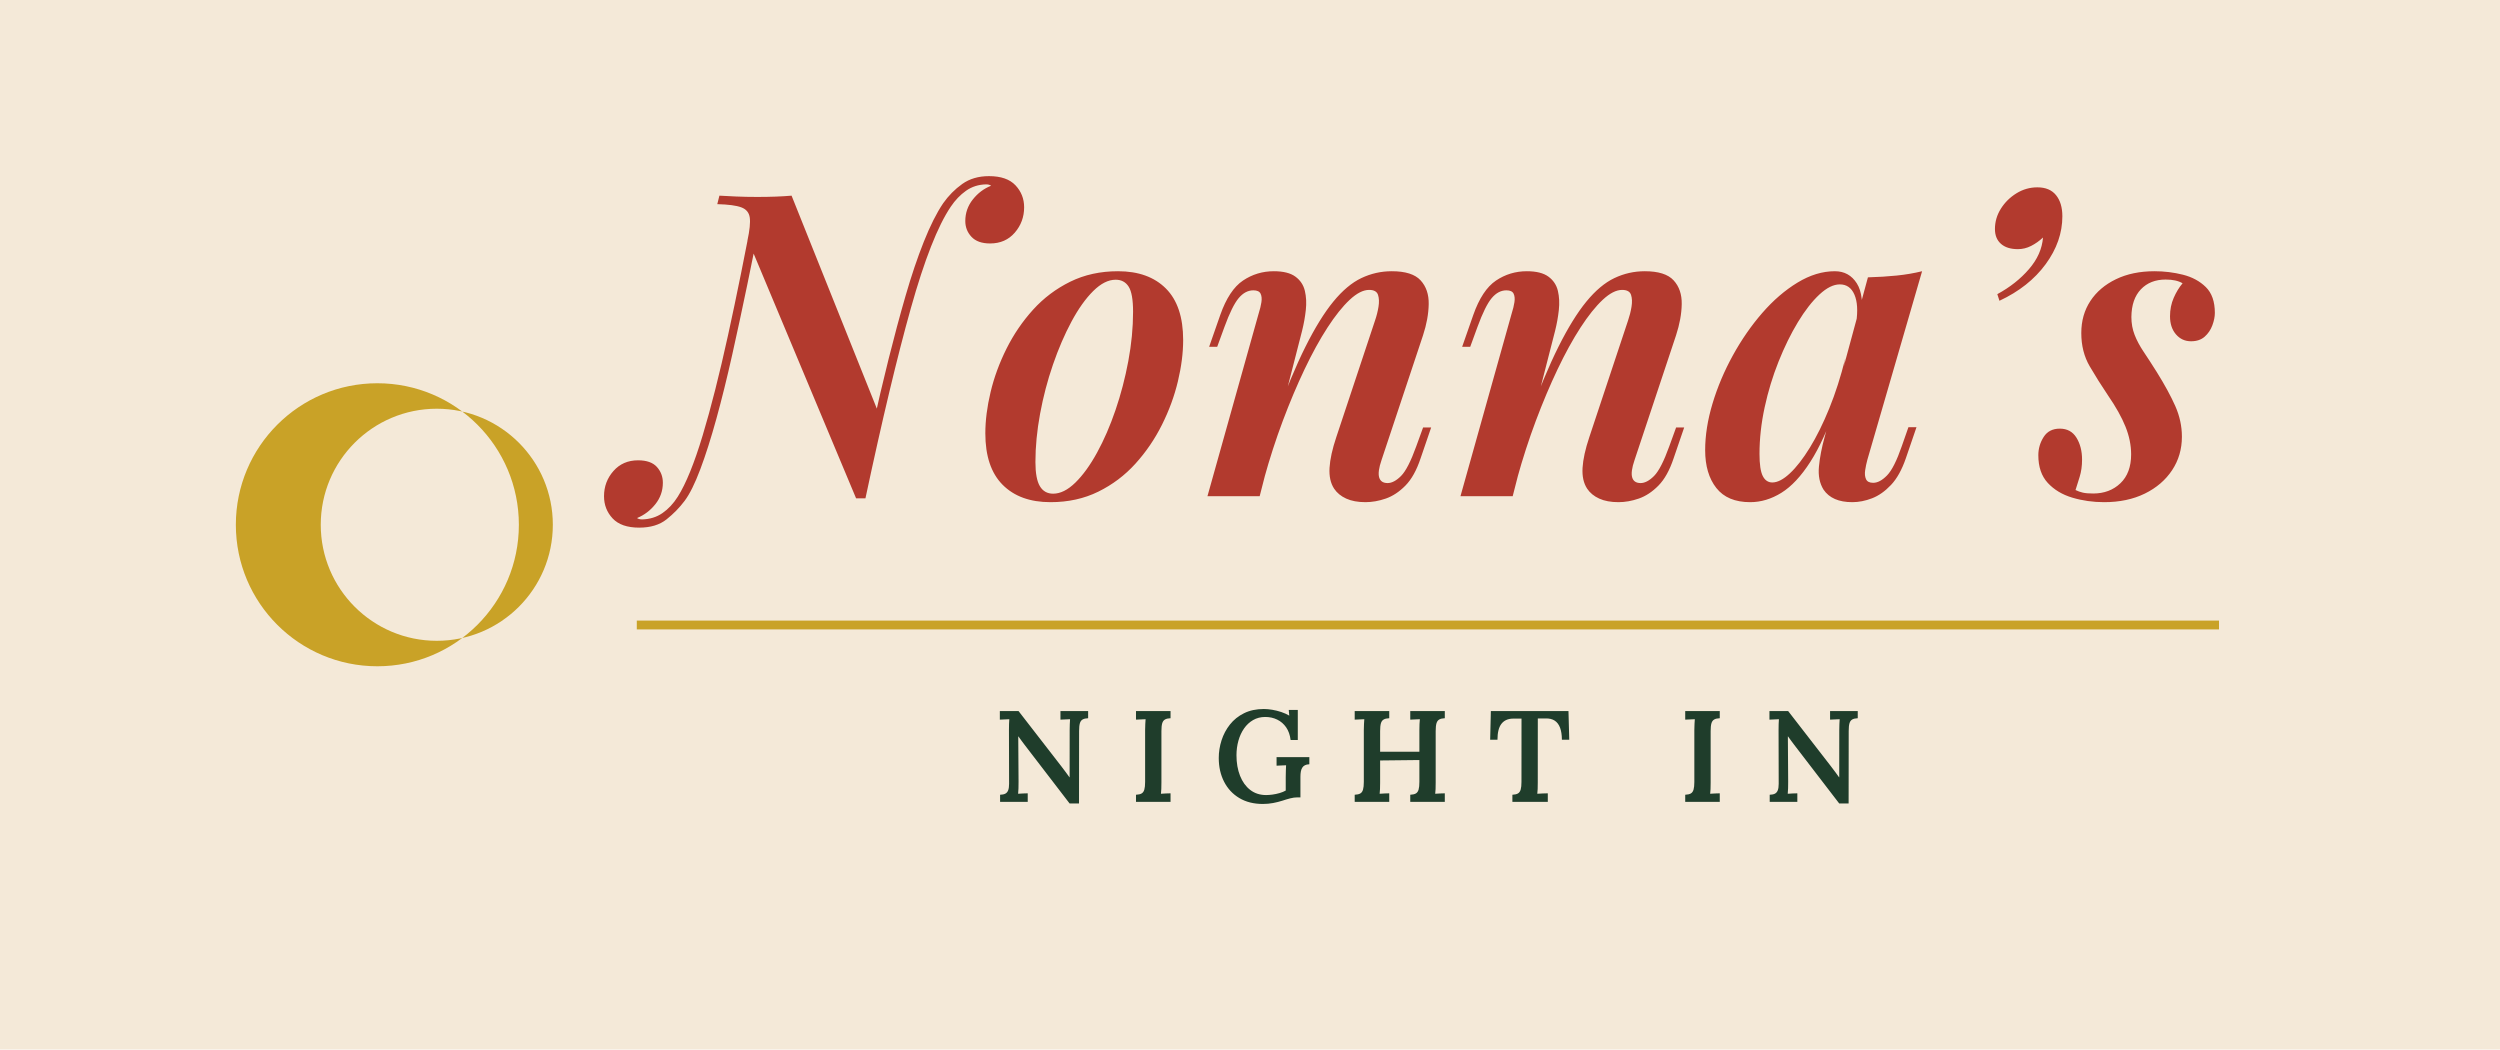
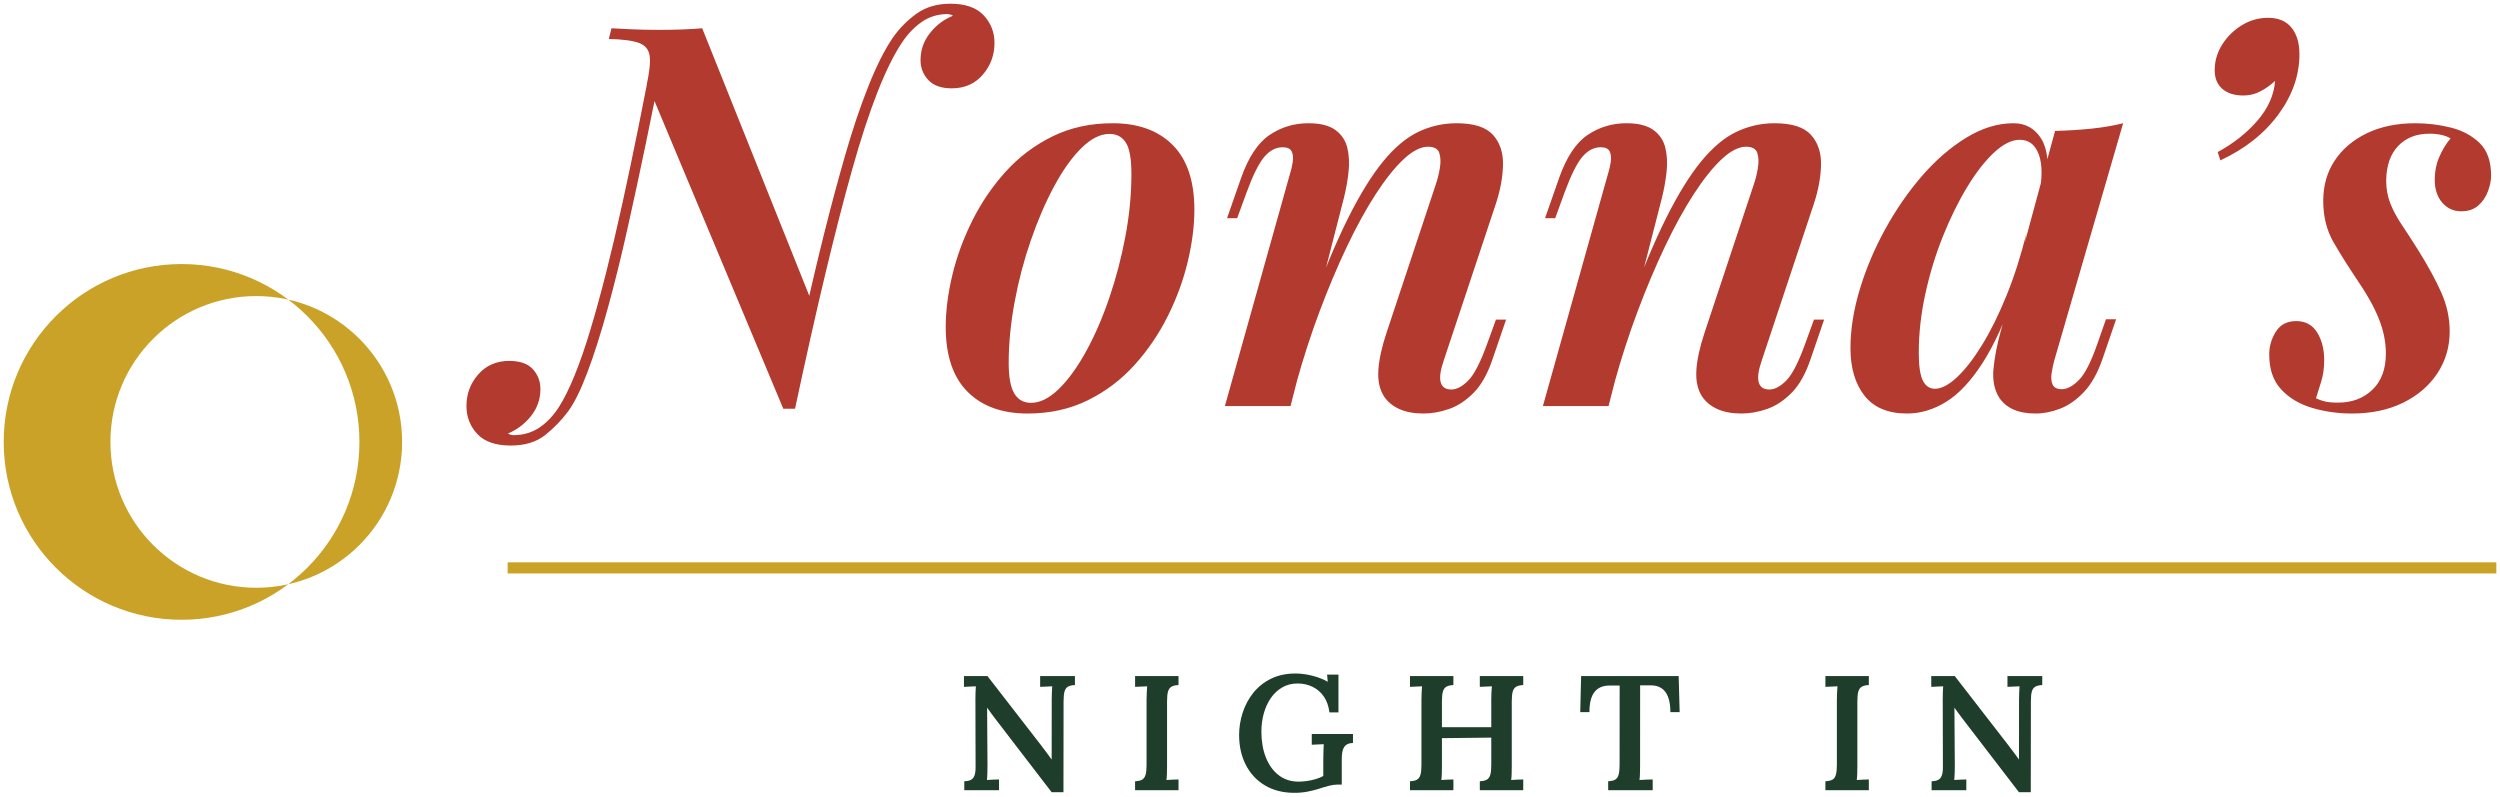
- <svg xmlns="http://www.w3.org/2000/svg" width="424px" height="178px" viewBox="0 0 424 178">
-   <rect width="424.344" height="178" fill="#F4E9D8" />
+ <svg xmlns="http://www.w3.org/2000/svg" width="337.34" height="107.48" viewBox="39.50 29.37 337.34 107.48">
  <path fill="#C9A227" fill-rule="evenodd" d="M40,89.0 a24,24 0 1,0 48,0 a24,24 0 1,0 -48,0 M54.4,89.0 a19.68,19.68 0 1,0 39.36,0 a19.68,19.68 0 1,0 -39.36,0 Z" />
  <path d="M145.195 84.52 127.411 42.04Q127.411 42.04 127.318 41.846Q127.224 41.651 127.087 41.428Q126.95 41.205 126.857 41.01Q126.763 40.816 126.763 40.816Q127.339 38.152 127.159 36.892Q126.979 35.632 125.719 35.164Q124.459 34.696 121.651 34.624L122.011 33.184Q123.163 33.256 124.855 33.328Q126.547 33.4 128.419 33.4Q131.803 33.4 134.251 33.184L148.997 70.019Q148.997 70.019 148.831 71.07Q148.666 72.121 148.407 73.757Q148.147 75.393 147.888 77.269Q147.629 79.146 147.37 80.782Q147.11 82.418 146.945 83.469Q146.779 84.52 146.779 84.52ZM167.242 31.269Q165.312 31.312 163.836 32.356Q162.36 33.4 161.251 35.056Q157.939 39.952 154.483 52.264Q151.027 64.576 146.779 84.52L145.771 82.504Q146.851 77.68 148.075 72.1Q149.299 66.52 150.703 60.904Q152.107 55.288 153.583 50.176Q155.059 45.064 156.679 40.996Q158.299 36.928 159.955 34.48Q161.323 32.536 163.195 31.204Q165.067 29.872 167.731 29.872Q170.77 29.872 172.231 31.434Q173.693 32.997 173.693 35.157Q173.693 37.619 172.109 39.455Q170.525 41.291 167.918 41.291Q165.816 41.291 164.765 40.168Q163.714 39.045 163.714 37.485Q163.714 35.445 164.988 33.832Q166.262 32.219 168.091 31.499Q167.933 31.384 167.724 31.326Q167.515 31.269 167.242 31.269ZM108.893 88.091Q110.866 88.048 112.356 87.018Q113.846 85.989 114.955 84.232Q117.043 80.92 119.167 73.864Q121.291 66.808 123.487 56.8Q125.683 46.792 127.915 34.84L129.139 36.352Q127.987 42.256 126.727 48.34Q125.467 54.424 124.171 60.22Q122.875 66.016 121.507 70.984Q120.139 75.952 118.771 79.588Q117.403 83.224 116.107 84.952Q114.811 86.68 113.047 88.084Q111.283 89.488 108.403 89.488Q105.365 89.488 103.903 87.926Q102.442 86.363 102.442 84.16Q102.442 81.697 104.04 79.883Q105.638 78.069 108.216 78.069Q110.391 78.069 111.406 79.192Q112.421 80.315 112.421 81.875Q112.421 83.915 111.147 85.514Q109.872 87.112 108.043 87.861Q108.202 87.976 108.41 88.034Q108.619 88.091 108.893 88.091ZM189.216 47.44Q187.344 47.44 185.407 49.362Q183.471 51.285 181.721 54.546Q179.971 57.808 178.582 61.84Q177.192 65.872 176.4 70.163Q175.608 74.454 175.608 78.357Q175.608 81.194 176.364 82.461Q177.12 83.728 178.618 83.728Q180.461 83.728 182.383 81.849Q184.306 79.97 186.062 76.766Q187.819 73.562 189.187 69.558Q190.555 65.555 191.362 61.242Q192.168 56.93 192.168 52.869Q192.168 49.787 191.419 48.614Q190.67 47.44 189.216 47.44ZM167.112 73.49Q167.112 70.235 168.005 66.491Q168.898 62.747 170.712 59.118Q172.526 55.49 175.212 52.523Q177.898 49.557 181.512 47.778Q185.126 46 189.619 46Q194.803 46 197.734 48.93Q200.664 51.861 200.664 57.678Q200.664 60.933 199.771 64.677Q198.879 68.421 197.064 72.05Q195.25 75.678 192.564 78.645Q189.879 81.611 186.264 83.39Q182.65 85.168 178.157 85.168Q172.973 85.168 170.042 82.216Q167.112 79.264 167.112 73.49ZM213.639 84.16H204.782L213.48 53.128Q213.797 52.149 213.934 51.263Q214.07 50.378 213.797 49.809Q213.523 49.24 212.573 49.24Q211.19 49.24 210.082 50.558Q208.973 51.875 207.662 55.461L206.438 58.816H205.07L206.957 53.416Q208.454 49.168 210.809 47.584Q213.163 46 216.043 46Q218.462 46 219.708 46.922Q220.954 47.843 221.306 49.334Q221.659 50.824 221.465 52.588Q221.271 54.352 220.839 56.08ZM216.288 71.056Q218.981 63.654 221.4 58.816Q223.819 53.978 226.138 51.148Q228.456 48.318 230.897 47.159Q233.338 46 236.045 46Q239.515 46 240.934 47.548Q242.352 49.096 242.309 51.58Q242.266 54.064 241.344 56.872L234.303 78.04Q233.626 80.013 233.907 80.97Q234.187 81.928 235.339 81.928Q236.419 81.928 237.622 80.718Q238.824 79.509 240.192 75.707L241.358 72.496H242.726L240.926 77.752Q239.918 80.776 238.356 82.36Q236.794 83.944 235.03 84.556Q233.266 85.168 231.581 85.168Q229.651 85.168 228.319 84.563Q226.987 83.958 226.267 82.878Q225.36 81.496 225.49 79.336Q225.619 77.176 226.627 74.166L233.208 54.352Q233.597 53.229 233.791 52.041Q233.986 50.853 233.712 50.01Q233.438 49.168 232.2 49.168Q230.702 49.168 228.902 50.853Q227.102 52.538 225.144 55.554Q223.186 58.571 221.256 62.625Q219.326 66.679 217.562 71.38Q215.798 76.082 214.402 81.136ZM256.551 84.16H247.694L256.392 53.128Q256.709 52.149 256.846 51.263Q256.982 50.378 256.709 49.809Q256.435 49.24 255.485 49.24Q254.102 49.24 252.994 50.558Q251.885 51.875 250.574 55.461L249.35 58.816H247.982L249.869 53.416Q251.366 49.168 253.721 47.584Q256.075 46 258.955 46Q261.374 46 262.62 46.922Q263.866 47.843 264.218 49.334Q264.571 50.824 264.377 52.588Q264.183 54.352 263.751 56.08ZM259.2 71.056Q261.893 63.654 264.312 58.816Q266.731 53.978 269.05 51.148Q271.368 48.318 273.809 47.159Q276.25 46 278.957 46Q282.427 46 283.846 47.548Q285.264 49.096 285.221 51.58Q285.178 54.064 284.256 56.872L277.215 78.04Q276.538 80.013 276.819 80.97Q277.099 81.928 278.251 81.928Q279.331 81.928 280.534 80.718Q281.736 79.509 283.104 75.707L284.27 72.496H285.638L283.838 77.752Q282.83 80.776 281.268 82.36Q279.706 83.944 277.942 84.556Q276.178 85.168 274.493 85.168Q272.563 85.168 271.231 84.563Q269.899 83.958 269.179 82.878Q268.272 81.496 268.402 79.336Q268.531 77.176 269.539 74.166L276.12 54.352Q276.509 53.229 276.703 52.041Q276.898 50.853 276.624 50.01Q276.35 49.168 275.112 49.168Q273.614 49.168 271.814 50.853Q270.014 52.538 268.056 55.554Q266.098 58.571 264.168 62.625Q262.238 66.679 260.474 71.38Q258.71 76.082 257.314 81.136ZM300.586 81.827Q301.911 81.827 303.566 80.279Q305.222 78.731 306.95 75.923Q308.678 73.115 310.248 69.256Q311.818 65.397 312.97 60.746L311.486 68.551Q309.384 74.656 307.037 78.321Q304.69 81.986 302.126 83.577Q299.563 85.168 296.827 85.168Q292.982 85.168 291.089 82.763Q289.195 80.358 289.195 76.341Q289.195 72.597 290.448 68.428Q291.701 64.259 293.897 60.27Q296.093 56.282 298.886 53.07Q301.68 49.859 304.855 47.93Q308.03 46 311.184 46Q313.618 46 314.921 48.066Q316.224 50.133 315.605 54.28L314.813 54.712Q315.259 51.702 314.51 49.967Q313.762 48.232 312.034 48.232Q310.421 48.232 308.571 49.953Q306.72 51.674 304.927 54.633Q303.135 57.592 301.644 61.322Q300.154 65.051 299.283 69.09Q298.411 73.13 298.411 76.974Q298.411 79.638 298.966 80.733Q299.52 81.827 300.586 81.827ZM316.8 47.037Q319.421 46.965 321.682 46.734Q323.943 46.504 325.987 46L316.699 77.997Q316.469 78.846 316.332 79.746Q316.195 80.646 316.476 81.266Q316.757 81.885 317.693 81.885Q318.816 81.885 320.04 80.632Q321.264 79.379 322.546 75.664L323.669 72.453H325.037L323.237 77.709Q322.229 80.646 320.71 82.252Q319.191 83.858 317.491 84.513Q315.792 85.168 314.15 85.168Q310.709 85.168 309.269 83.037Q308.275 81.438 308.491 79.142Q308.707 76.845 309.456 74.123ZM349.776 36.683Q349.776 40.946 346.939 44.812Q344.102 48.678 339.106 51.011L338.746 49.888Q341.957 48.146 344.117 45.64Q346.277 43.134 346.493 40.283Q345.571 41.147 344.491 41.702Q343.411 42.256 342.23 42.256Q340.387 42.256 339.365 41.356Q338.342 40.456 338.342 38.843Q338.342 37 339.343 35.402Q340.344 33.803 341.986 32.788Q343.627 31.773 345.542 31.773Q347.63 31.773 348.703 33.098Q349.776 34.422 349.776 36.683ZM352.008 83.109Q352.584 83.397 353.239 83.548Q353.894 83.699 355.003 83.699Q357.797 83.699 359.618 81.964Q361.44 80.229 361.44 77.061Q361.44 74.742 360.482 72.359Q359.525 69.976 357.523 67.067Q355.838 64.562 354.413 62.121Q352.987 59.68 352.987 56.483Q352.987 53.387 354.528 51.047Q356.069 48.707 358.87 47.354Q361.67 46 365.414 46Q367.877 46 370.224 46.59Q372.571 47.181 374.105 48.686Q375.639 50.19 375.639 53.07Q375.639 54.035 375.214 55.18Q374.789 56.325 373.911 57.102Q373.032 57.88 371.606 57.88Q370.051 57.88 369.043 56.706Q368.035 55.533 368.035 53.646Q368.035 51.947 368.662 50.514Q369.288 49.082 370.166 48.045Q369.115 47.411 367.287 47.411Q364.68 47.411 363.096 49.067Q361.512 50.723 361.483 53.762Q361.483 55.389 362.031 56.793Q362.578 58.197 363.564 59.666Q364.551 61.134 365.775 63.078Q367.805 66.333 368.928 68.867Q370.051 71.402 370.051 74.066Q370.051 77.234 368.388 79.746Q366.725 82.259 363.759 83.714Q360.792 85.168 356.861 85.168Q354.038 85.168 351.475 84.405Q348.912 83.642 347.306 81.906Q345.701 80.171 345.701 77.205Q345.701 75.534 346.601 74.116Q347.501 72.697 349.344 72.697Q351.216 72.697 352.166 74.231Q353.117 75.765 353.117 77.954Q353.117 79.566 352.706 80.884Q352.296 82.202 352.008 83.109Z" fill="#B23A2E" />
  <line x1="108" y1="106" x2="376.344" y2="106" stroke="#C9A227" stroke-width="1.5" />
  <path d="M181.401 136.264 173.781 126.335Q173.525 125.997 173.257 125.634Q172.989 125.271 172.718 124.89H172.696L172.747 132.575Q172.747 133.155 172.733 133.705Q172.718 134.255 172.674 134.621Q173.041 134.585 173.532 134.57Q174.023 134.555 174.302 134.548V136.0H169.616V134.79Q170.181 134.775 170.507 134.603Q170.833 134.431 170.987 134.031Q171.141 133.631 171.141 132.935L171.119 123.79Q171.119 123.269 171.134 122.778Q171.149 122.287 171.178 121.979Q170.826 122.001 170.342 122.015Q169.858 122.03 169.572 122.052V120.6H172.747L179.985 129.943Q180.447 130.537 180.781 130.999Q181.115 131.461 181.386 131.835H181.408L181.415 123.827Q181.415 123.284 181.437 122.782Q181.459 122.279 181.481 121.979Q181.115 122.001 180.631 122.015Q180.147 122.03 179.853 122.052V120.6H184.547V121.81Q183.953 121.832 183.615 122.023Q183.278 122.213 183.146 122.668Q183.014 123.123 183.014 123.988L182.999 136.264ZM198.524 121.81Q197.93 121.832 197.589 122.023Q197.248 122.213 197.112 122.668Q196.977 123.123 196.977 123.988V132.722Q196.977 133.316 196.958 133.826Q196.94 134.335 196.896 134.621Q197.263 134.585 197.754 134.57Q198.245 134.555 198.524 134.548V136.0H192.665V134.79Q193.281 134.761 193.611 134.574Q193.941 134.387 194.076 133.921Q194.212 133.455 194.212 132.612V123.827Q194.212 123.284 194.241 122.782Q194.271 122.279 194.293 121.979Q193.926 122.001 193.442 122.015Q192.958 122.03 192.665 122.052V120.6H198.524ZM214.181 136.352Q211.863 136.352 210.184 135.347Q208.505 134.343 207.603 132.575Q206.701 130.808 206.701 128.557Q206.701 127.039 207.174 125.561Q207.647 124.083 208.596 122.881Q209.546 121.678 210.987 120.963Q212.428 120.248 214.342 120.248Q215.002 120.248 215.772 120.376Q216.542 120.505 217.301 120.758Q218.06 121.011 218.661 121.37L218.573 120.402H220.106V125.499H218.889Q218.727 124.215 218.13 123.354Q217.532 122.492 216.615 122.045Q215.699 121.597 214.584 121.597Q213.433 121.597 212.527 122.122Q211.621 122.646 210.994 123.544Q210.367 124.443 210.037 125.616Q209.707 126.789 209.707 128.095Q209.707 130.045 210.309 131.571Q210.91 133.096 212.036 133.969Q213.161 134.841 214.738 134.841Q215.215 134.841 215.812 134.761Q216.41 134.68 217.008 134.508Q217.605 134.335 218.06 134.079V131.82Q218.06 131.248 218.082 130.702Q218.104 130.155 218.119 129.789Q217.759 129.811 217.275 129.825Q216.791 129.84 216.505 129.862V128.41H222.064V129.62Q221.609 129.635 221.316 129.785Q221.023 129.935 220.854 130.21Q220.685 130.485 220.619 130.878Q220.553 131.27 220.553 131.769V135.237H220.003Q219.461 135.237 218.83 135.399Q218.199 135.56 217.451 135.809Q216.769 136.029 215.926 136.191Q215.083 136.352 214.181 136.352ZM229.757 136.0V134.79Q230.373 134.761 230.703 134.574Q231.033 134.387 231.168 133.921Q231.304 133.455 231.304 132.612V123.827Q231.304 123.284 231.333 122.782Q231.363 122.279 231.385 121.979Q231.018 122.001 230.534 122.015Q230.05 122.03 229.757 122.052V120.6H235.616V121.81Q235.022 121.832 234.681 122.023Q234.34 122.213 234.204 122.668Q234.069 123.123 234.069 123.988V127.493H240.727V123.827Q240.727 123.284 240.749 122.782Q240.771 122.279 240.808 121.979Q240.441 122.001 239.957 122.015Q239.473 122.03 239.18 122.052V120.6H245.039V121.81Q244.445 121.832 244.104 122.023Q243.763 122.213 243.628 122.668Q243.492 123.123 243.492 123.988V132.722Q243.492 133.316 243.474 133.826Q243.455 134.335 243.411 134.621Q243.778 134.585 244.269 134.57Q244.761 134.555 245.039 134.548V136.0H239.18V134.79Q239.796 134.761 240.126 134.574Q240.456 134.387 240.592 133.921Q240.727 133.455 240.727 132.612V128.901L234.069 128.975V132.722Q234.069 133.316 234.05 133.826Q234.032 134.335 233.988 134.621Q234.355 134.585 234.846 134.57Q235.337 134.555 235.616 134.548V136.0ZM264.898 125.462Q264.891 124.237 264.59 123.431Q264.289 122.624 263.684 122.224Q263.079 121.825 262.141 121.847H260.813L260.806 132.722Q260.806 133.316 260.788 133.826Q260.769 134.335 260.725 134.621Q261.129 134.585 261.668 134.57Q262.207 134.555 262.507 134.548V136.0H256.501V134.79Q257.117 134.761 257.444 134.57Q257.77 134.379 257.906 133.914Q258.041 133.448 258.041 132.612L258.049 121.869L256.619 121.876Q255.321 121.891 254.646 122.756Q253.971 123.621 253.971 125.462H252.732L252.849 120.6H266.013L266.145 125.462ZM291.672 121.81Q291.078 121.832 290.737 122.023Q290.396 122.213 290.26 122.668Q290.125 123.123 290.125 123.988V132.722Q290.125 133.316 290.106 133.826Q290.088 134.335 290.044 134.621Q290.411 134.585 290.902 134.57Q291.393 134.555 291.672 134.548V136.0H285.813V134.79Q286.429 134.761 286.759 134.574Q287.089 134.387 287.224 133.921Q287.36 133.455 287.36 132.612V123.827Q287.36 123.284 287.389 122.782Q287.419 122.279 287.441 121.979Q287.074 122.001 286.59 122.015Q286.106 122.03 285.813 122.052V120.6H291.672ZM311.927 136.264 304.307 126.335Q304.051 125.997 303.783 125.634Q303.515 125.271 303.244 124.89H303.222L303.273 132.575Q303.273 133.155 303.259 133.705Q303.244 134.255 303.2 134.621Q303.567 134.585 304.058 134.57Q304.549 134.555 304.828 134.548V136.0H300.142V134.79Q300.707 134.775 301.033 134.603Q301.359 134.431 301.513 134.031Q301.667 133.631 301.667 132.935L301.645 123.79Q301.645 123.269 301.66 122.778Q301.675 122.287 301.704 121.979Q301.352 122.001 300.868 122.015Q300.384 122.03 300.098 122.052V120.6H303.273L310.511 129.943Q310.973 130.537 311.307 130.999Q311.641 131.461 311.912 131.835H311.934L311.941 123.827Q311.941 123.284 311.963 122.782Q311.985 122.279 312.007 121.979Q311.641 122.001 311.157 122.015Q310.673 122.03 310.379 122.052V120.6H315.073V121.81Q314.479 121.832 314.141 122.023Q313.804 122.213 313.672 122.668Q313.54 123.123 313.54 123.988L313.525 136.264Z" fill="#1F3D2B" />
</svg>
